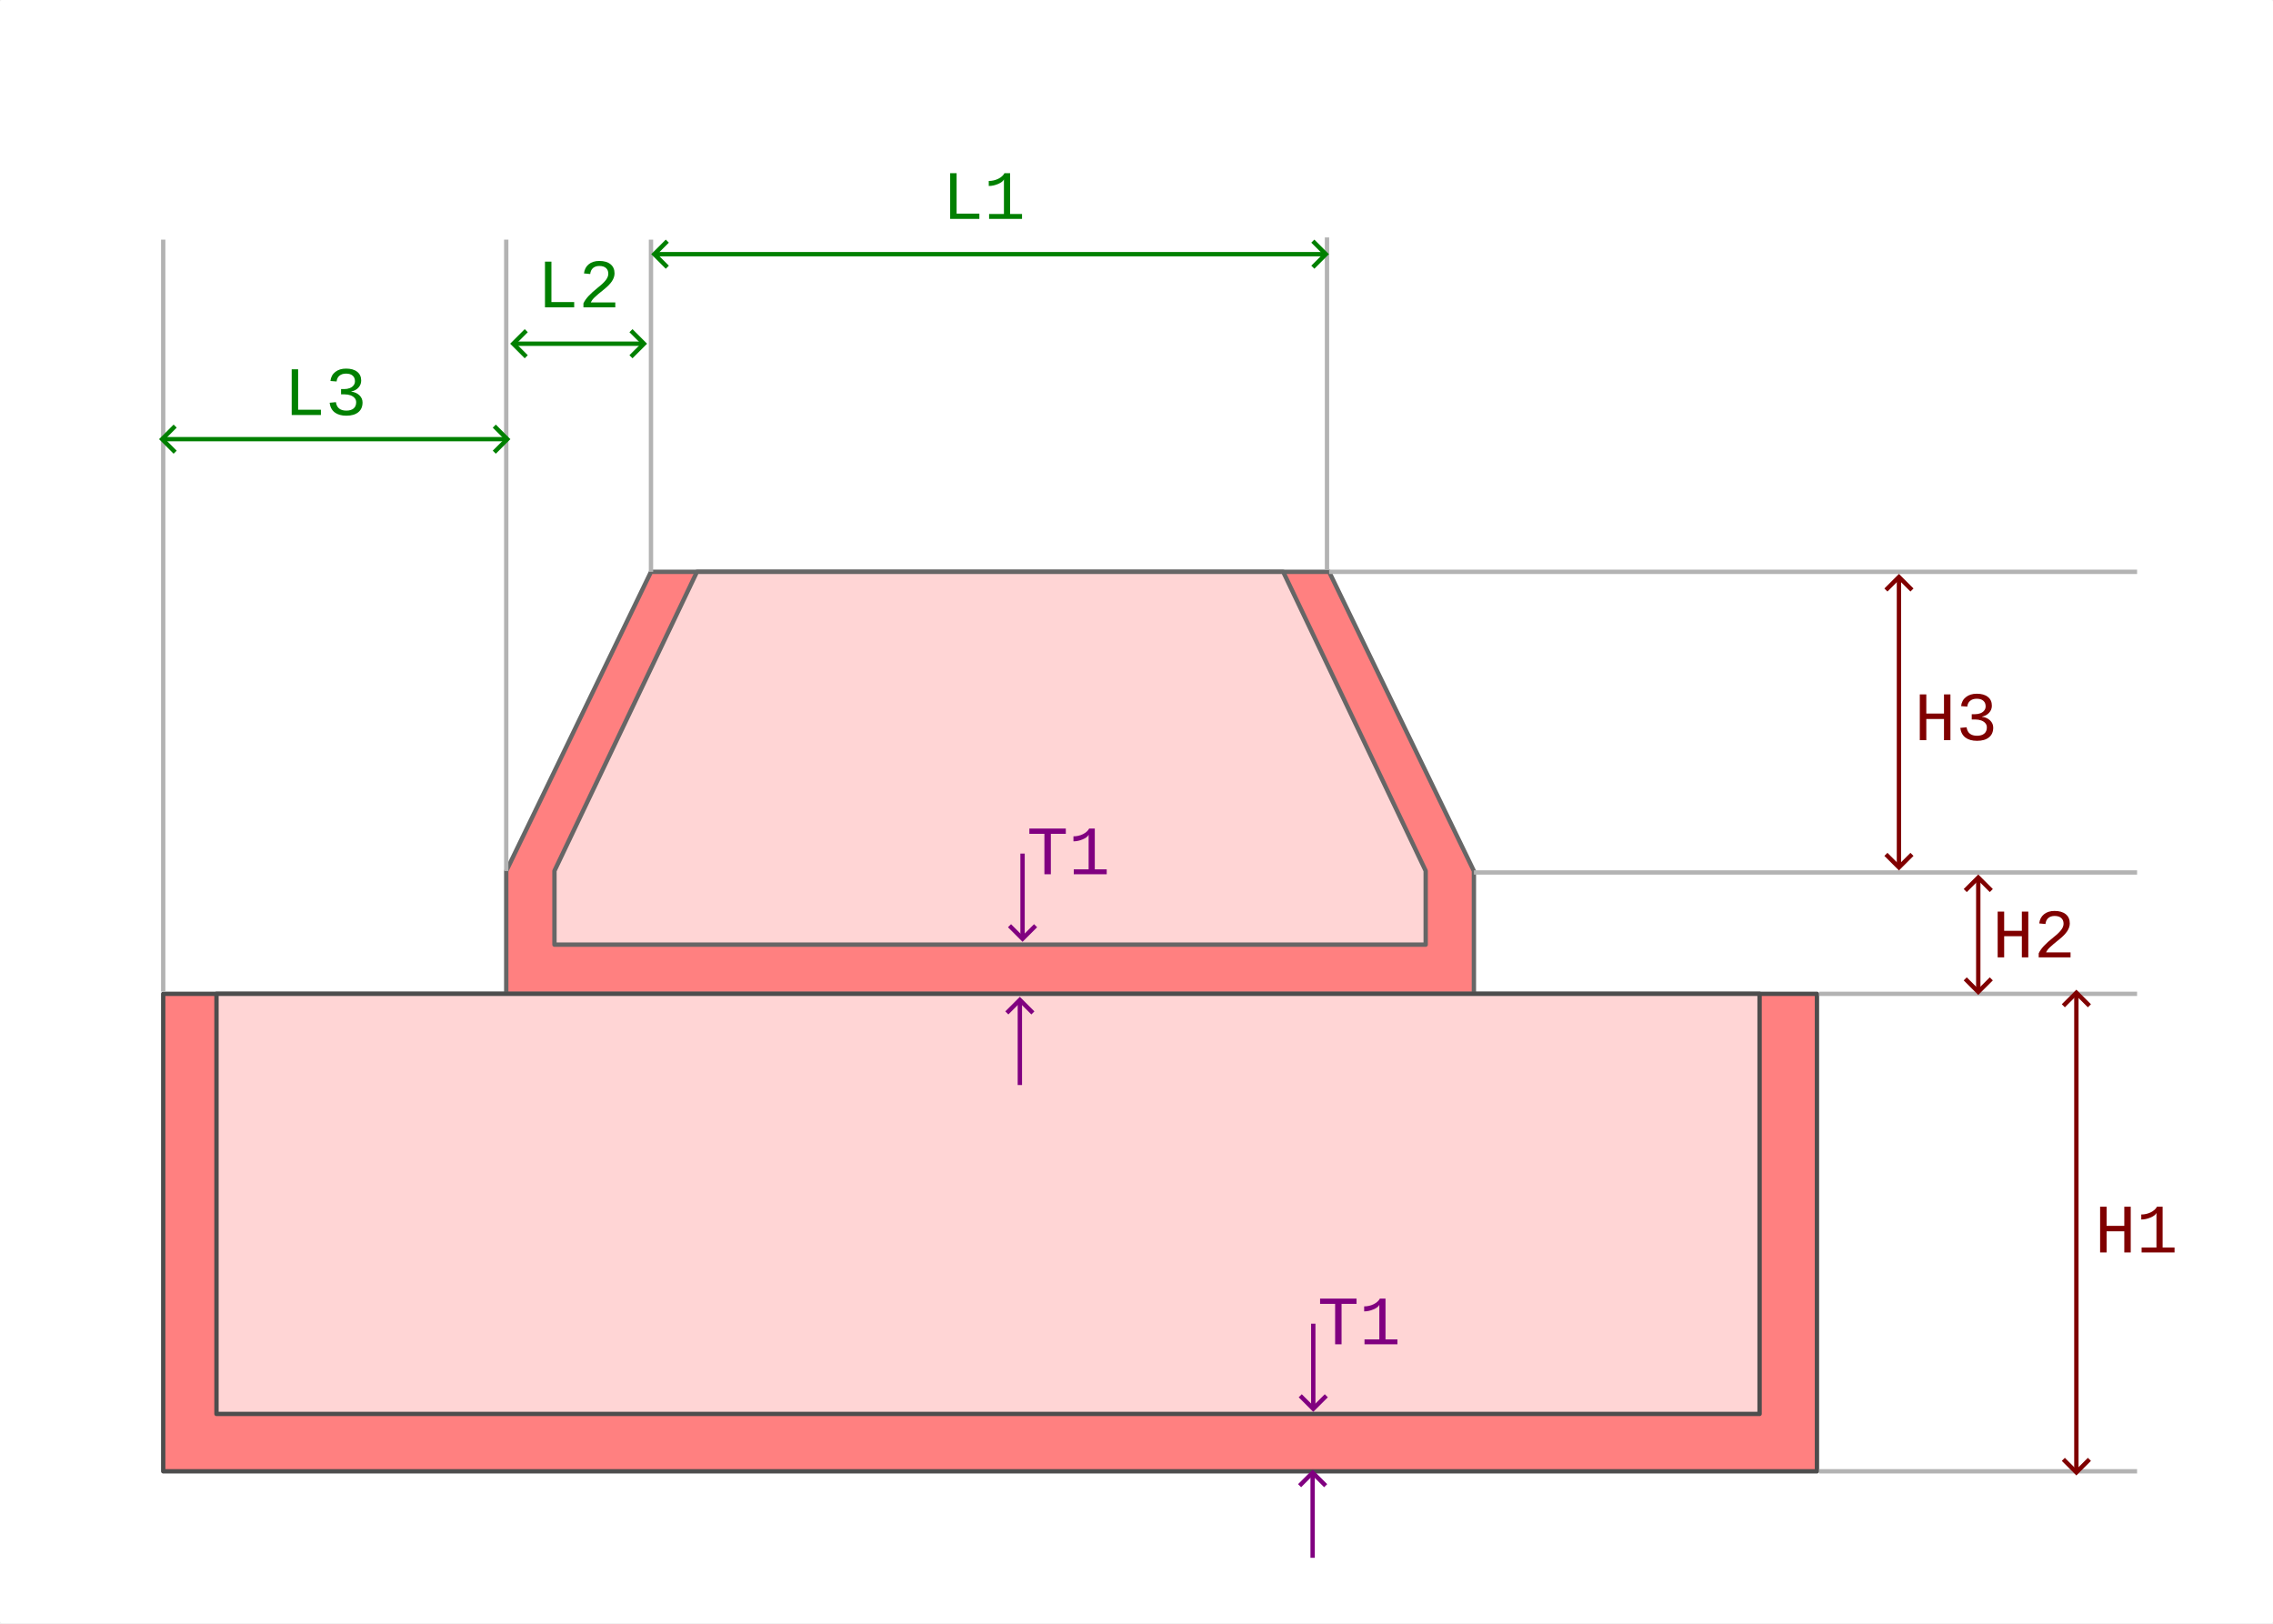
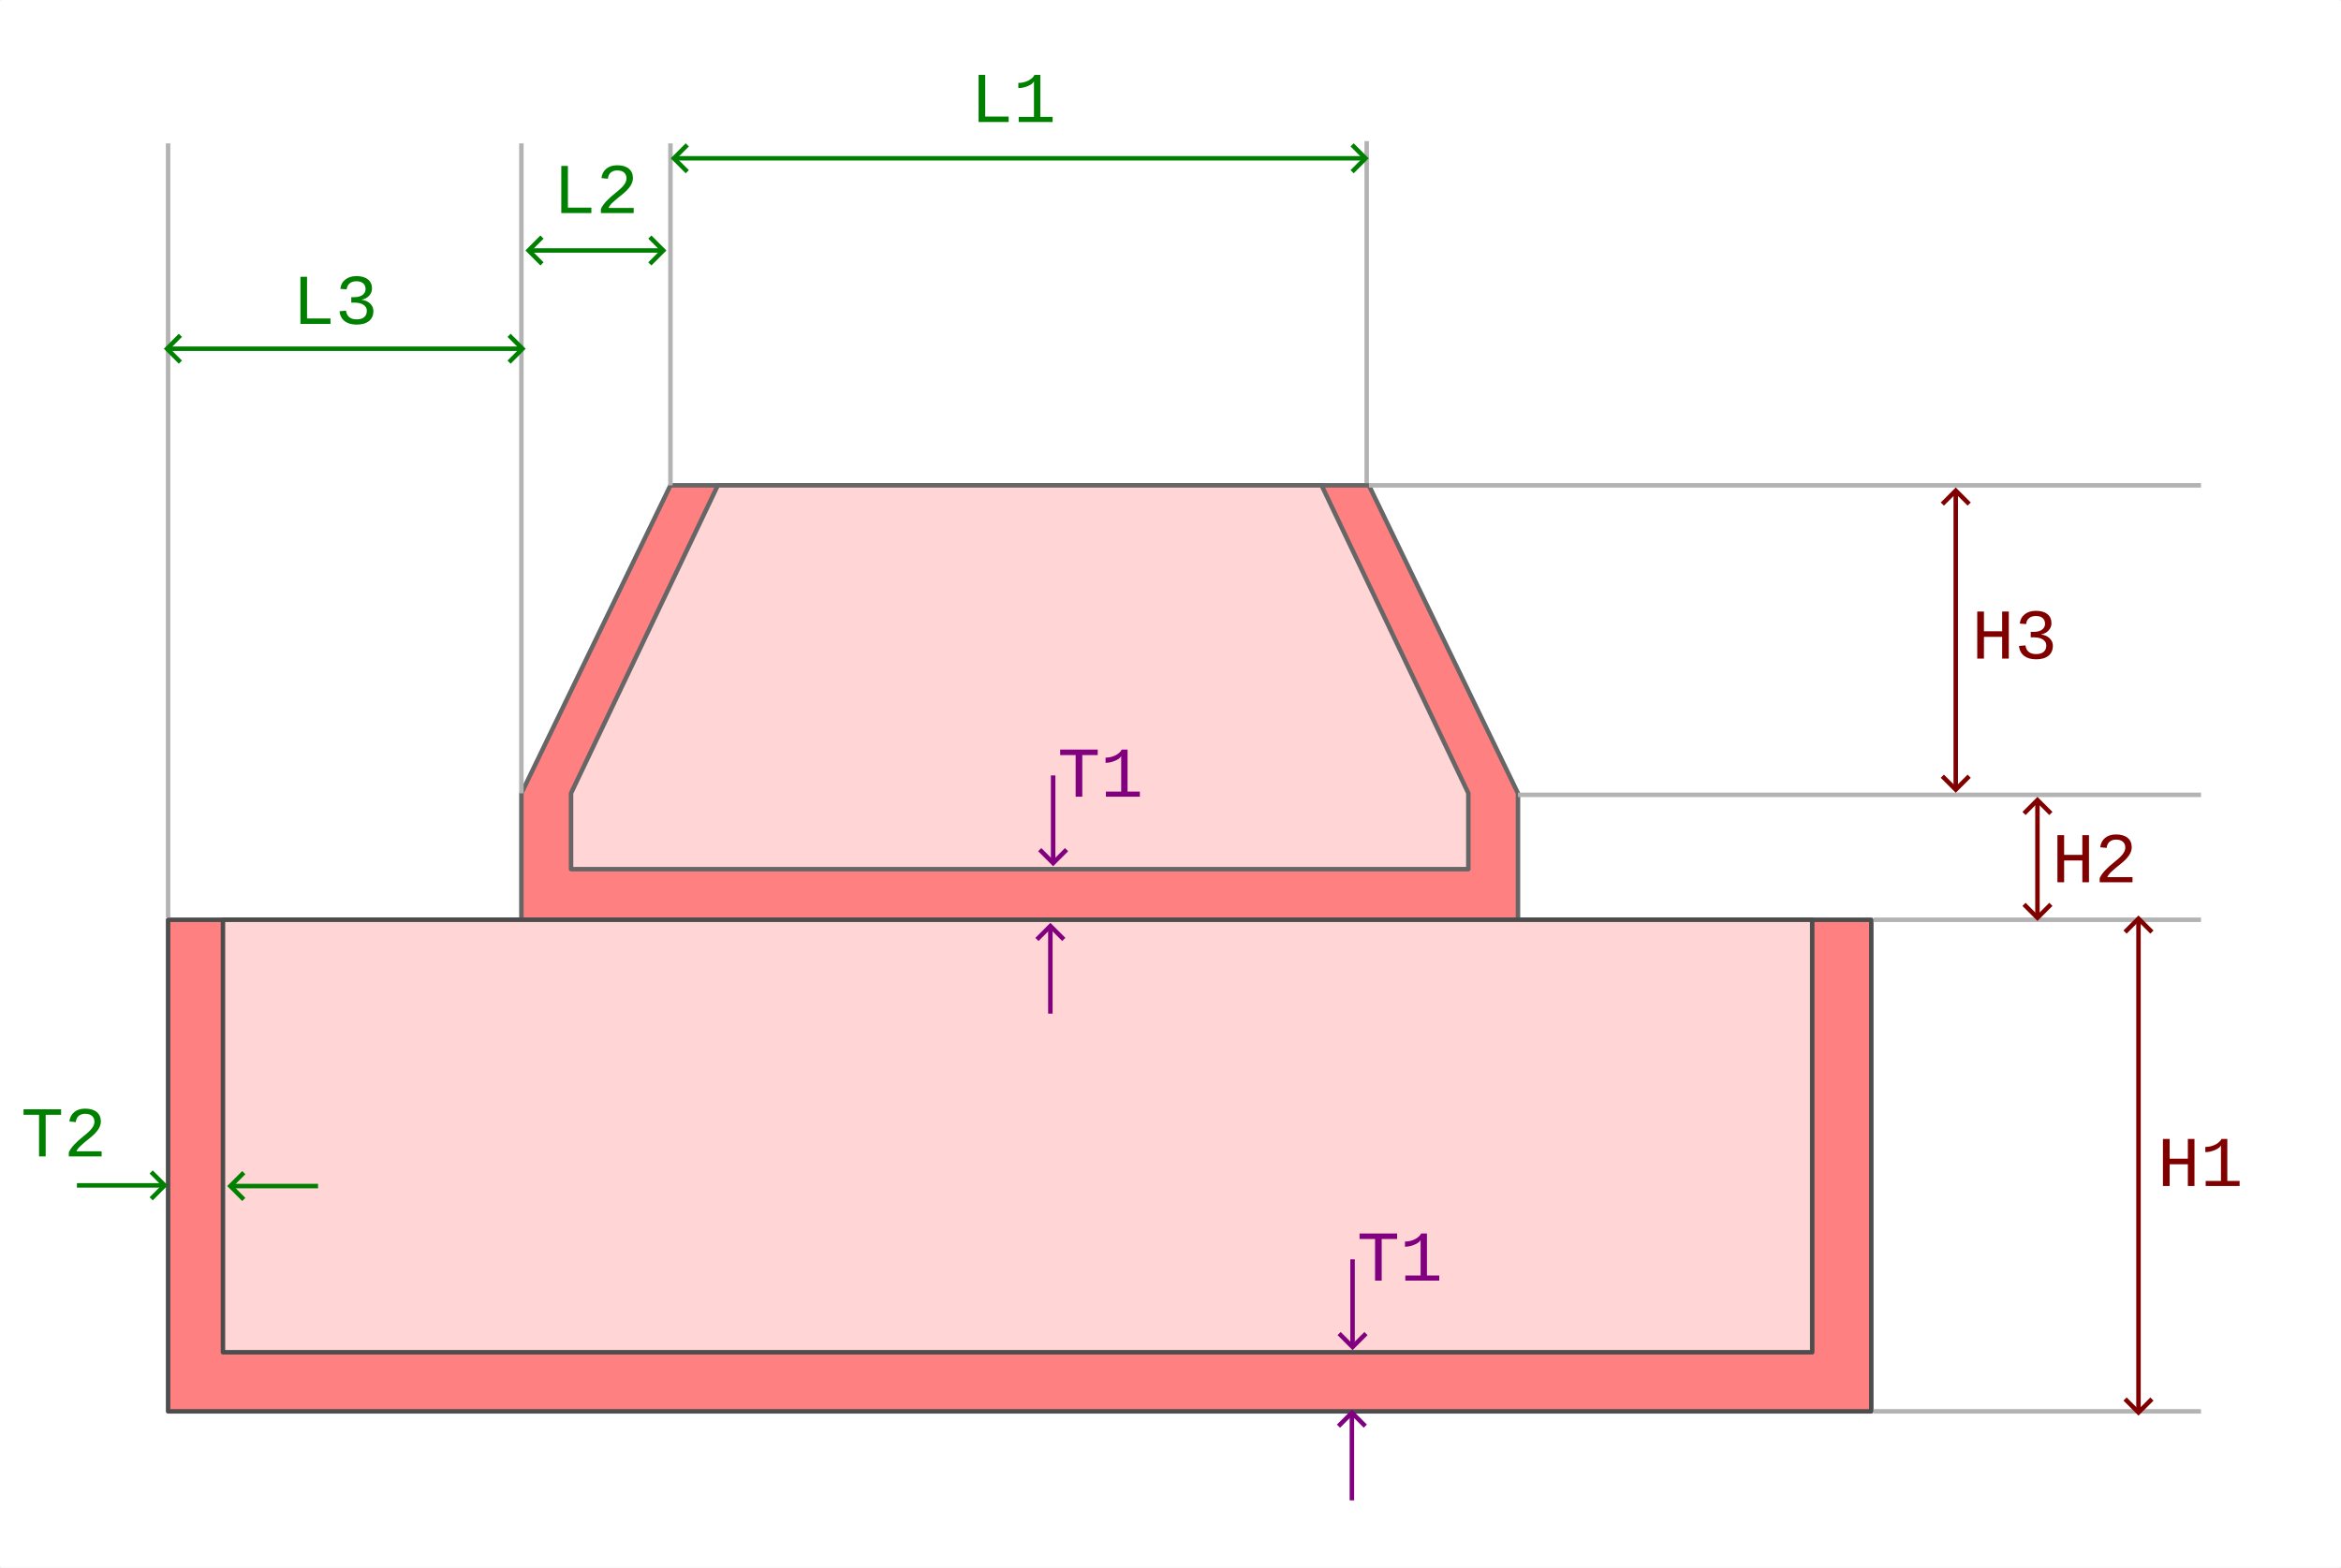
- <svg xmlns="http://www.w3.org/2000/svg" width="524.094" height="374.228" viewBox="0 0 138.666 99.015" version="1.1" id="svg1">
+ <svg xmlns="http://www.w3.org/2000/svg" width="524.094" height="351.079" viewBox="0 0 138.666 92.89" version="1.1" id="svg1">
  <defs id="defs1">
    <rect x="456.378" y="1180.158" width="51.024" height="46.299" id="rect26" />
    <rect x="285.354" y="1213.228" width="72.756" height="36.85" id="rect19" />
    <rect x="411.024" y="1179.213" width="57.638" height="43.465" id="rect2" />
    <marker style="overflow:visible" id="ArrowWide" refX="0" refY="0" orient="auto-start-reverse" markerWidth="1" markerHeight="1" viewBox="0 0 1 1" preserveAspectRatio="xMidYMid">
      <path style="fill:none;stroke:context-stroke;stroke-width:1;stroke-linecap:butt" d="M 3,-3 0,0 3,3" transform="rotate(180,0.125,0)" id="path13" />
    </marker>
    <marker style="overflow:visible" id="ArrowWide-8" refX="0" refY="0" orient="auto-start-reverse" markerWidth="1" markerHeight="1" viewBox="0 0 1 1" preserveAspectRatio="xMidYMid">
      <path style="fill:none;stroke:context-stroke;stroke-width:1;stroke-linecap:butt" d="M 3,-3 0,0 3,3" transform="rotate(180,0.125,0)" id="path13-04" />
    </marker>
    <marker style="overflow:visible" id="ArrowWide-8-5" refX="0" refY="0" orient="auto-start-reverse" markerWidth="1" markerHeight="1" viewBox="0 0 1 1" preserveAspectRatio="xMidYMid">
      <path style="fill:none;stroke:context-stroke;stroke-width:1;stroke-linecap:butt" d="M 3,-3 0,0 3,3" transform="rotate(180,0.125,0)" id="path13-04-4" />
    </marker>
    <marker style="overflow:visible" id="ArrowWide-5" refX="0" refY="0" orient="auto-start-reverse" markerWidth="1" markerHeight="1" viewBox="0 0 1 1" preserveAspectRatio="xMidYMid">
      <path style="fill:none;stroke:context-stroke;stroke-width:1;stroke-linecap:butt" d="M 3,-3 0,0 3,3" transform="rotate(180,0.125,0)" id="path13-02" />
    </marker>
    <marker style="overflow:visible" id="ArrowWide-5-4" refX="0" refY="0" orient="auto-start-reverse" markerWidth="1" markerHeight="1" viewBox="0 0 1 1" preserveAspectRatio="xMidYMid">
      <path style="fill:none;stroke:context-stroke;stroke-width:1;stroke-linecap:butt" d="M 3,-3 0,0 3,3" transform="rotate(180,0.125,0)" id="path13-02-3" />
    </marker>
    <rect x="16.035" y="815.456" width="48.286" height="21.38" id="rect15-7" />
    <rect x="16.035" y="815.456" width="48.286" height="21.38" id="rect15-9-9" />
    <rect x="16.035" y="815.456" width="48.286" height="21.38" id="rect15-9-4-6" />
    <rect x="437.293" y="938.392" width="33.407" height="29.398" id="rect17-3-7" />
    <marker style="overflow:visible" id="ArrowWide-62-3-9" refX="0" refY="0" orient="auto-start-reverse" markerWidth="1" markerHeight="1" viewBox="0 0 1 1" preserveAspectRatio="xMidYMid">
      <path style="fill:none;stroke:context-stroke;stroke-width:1;stroke-linecap:butt" d="M 3,-3 0,0 3,3" transform="rotate(180,0.125,0)" id="path13-58-9-2" />
    </marker>
    <marker style="overflow:visible" id="ArrowWide-11-6-1-0" refX="0" refY="0" orient="auto-start-reverse" markerWidth="1" markerHeight="1" viewBox="0 0 1 1" preserveAspectRatio="xMidYMid">
      <path style="fill:none;stroke:context-stroke;stroke-width:1;stroke-linecap:butt" d="M 3,-3 0,0 3,3" transform="rotate(180,0.125,0)" id="path13-0-2-9-2" />
    </marker>
    <rect x="437.293" y="938.392" width="33.407" height="29.398" id="rect17-3-73" />
    <marker style="overflow:visible" id="ArrowWide-62-3-6" refX="0" refY="0" orient="auto-start-reverse" markerWidth="1" markerHeight="1" viewBox="0 0 1 1" preserveAspectRatio="xMidYMid">
      <path style="fill:none;stroke:context-stroke;stroke-width:1;stroke-linecap:butt" d="M 3,-3 0,0 3,3" transform="rotate(180,0.125,0)" id="path13-58-9-1" />
    </marker>
    <marker style="overflow:visible" id="ArrowWide-11-6-1-2" refX="0" refY="0" orient="auto-start-reverse" markerWidth="1" markerHeight="1" viewBox="0 0 1 1" preserveAspectRatio="xMidYMid">
      <path style="fill:none;stroke:context-stroke;stroke-width:1;stroke-linecap:butt" d="M 3,-3 0,0 3,3" transform="rotate(180,0.125,0)" id="path13-0-2-9-9" />
    </marker>
+     <marker style="overflow:visible" id="ArrowWide-62-3-6-61" refX="0" refY="0" orient="auto-start-reverse" markerWidth="1" markerHeight="1" viewBox="0 0 1 1" preserveAspectRatio="xMidYMid">
+       <path style="fill:none;stroke:context-stroke;stroke-width:1;stroke-linecap:butt" d="M 3,-3 0,0 3,3" transform="rotate(180,0.125,0)" id="path13-58-9-1-5" />
+     </marker>
+     <marker style="overflow:visible" id="ArrowWide-11-6-1-2-5" refX="0" refY="0" orient="auto-start-reverse" markerWidth="1" markerHeight="1" viewBox="0 0 1 1" preserveAspectRatio="xMidYMid">
+       <path style="fill:none;stroke:context-stroke;stroke-width:1;stroke-linecap:butt" d="M 3,-3 0,0 3,3" transform="rotate(180,0.125,0)" id="path13-0-2-9-9-4" />
+     </marker>
+     <rect x="16.035" y="815.456" width="48.286" height="21.38" id="rect15-9-8-7" />
  </defs>
-   <g id="layer1" transform="translate(-14.21586,-330.6177)">
-     <rect style="fill:#ffffff;fill-opacity:1;stroke:#ffffff;stroke-width:0.265;stroke-linejoin:round;stroke-dasharray:none" id="rect25" width="138.402" height="98.75" x="14.348" y="330.75" />
+   <g id="layer1" transform="translate(-14.21586,-336.7427)">
+     <rect style="fill:#ffffff;fill-opacity:1;stroke:#ffffff;stroke-width:0.265;stroke-linejoin:round;stroke-dasharray:none" id="rect25" width="138.402" height="92.625" x="14.348" y="336.875" />
    <text xml:space="preserve" transform="matrix(0.2645833,0,0,0.2645833,67.44664,124.4492)" id="text15-5" style="font-size:16px;line-height:normal;font-family:'Liberation Mono';-inkscape-font-specification:'Liberation Mono';text-decoration-color:#000000;white-space:pre;shape-inside:url(#rect15-7);display:inline;fill:#008000;stroke-width:1;-inkscape-stroke:none;stop-color:#000000">
-       <tspan x="16.035" y="829.692" id="tspan2">L1</tspan>
+       <tspan x="16.035" y="829.692" id="tspan1">L1</tspan>
    </text>
    <rect style="fill:#ff8080;stroke:#4d4d4d;stroke-width:0.265;stroke-linejoin:round" id="rect8-6" width="100.889" height="29.126" x="24.172" y="391.241" />
    <path style="fill:#ff8080;fill-opacity:1;stroke:#666666;stroke-width:0.265;stroke-linejoin:round;stroke-dasharray:none" d="m 45.099,391.241 v -7.491 l 8.83,-18.25 h 41.373 l 8.83,18.25 v 7.491 z" id="path19" />
    <path style="fill:#ffd5d5;fill-opacity:1;stroke:#666666;stroke-width:0.265;stroke-linejoin:round;stroke-dasharray:none" d="m 48.041,388.241 v -4.501 l 8.692,-18.24 h 35.766 l 8.692,18.24 v 4.501 z" id="path19-2" />
    <rect style="fill:#ffd5d5;stroke:#4d4d4d;stroke-width:0.265;stroke-linejoin:round" id="rect8-6-6" width="94.139" height="25.626" x="27.422" y="391.241" />
    <path style="fill:#ffffff;fill-opacity:0.5;stroke:#b3b3b3;stroke-width:0.265;stroke-linejoin:round" d="m 125.192,420.367 h 19.398" id="path11-1-6-1" />
    <path style="fill:#ffffff;fill-opacity:0.5;stroke:#b3b3b3;stroke-width:0.265;stroke-linejoin:round" d="m 125.192,391.241 h 19.398" id="path11-1-6-9" />
    <path style="fill:#ffffff;fill-opacity:0.5;stroke:#b3b3b3;stroke-width:0.265;stroke-linejoin:round" d="m 104.133,383.838 h 40.458" id="path11-1-6-10" />
    <path style="fill:#ffffff;fill-opacity:0.5;stroke:#b3b3b3;stroke-width:0.265;stroke-linejoin:round" d="M 95.302,365.5 H 144.591" id="path11-1-6-10-0" />
    <path style="fill:#ffffff;fill-opacity:0.5;stroke:#b3b3b3;stroke-width:0.265;stroke-linejoin:round" d="M 24.172,391.108 V 345.235" id="path11-9-2" />
    <path style="fill:#ffffff;fill-opacity:0.5;stroke:#b3b3b3;stroke-width:0.265;stroke-linejoin:round" d="M 45.099,383.75 V 345.235" id="path11-9-4" />
    <path style="fill:#ffffff;fill-opacity:0.5;stroke:#b3b3b3;stroke-width:0.265;stroke-linejoin:round" d="M 53.929,365.5 V 345.235" id="path11-9-5" />
    <path style="fill:#ffffff;fill-opacity:0.5;stroke:#b3b3b3;stroke-width:0.265;stroke-linejoin:round" d="M 95.17,365.368 V 345.102" id="path11-9-5-2" />
    <path style="fill:#ff8080;fill-opacity:1;stroke:#008000;stroke-width:0.265;stroke-linejoin:round;stroke-dasharray:none;marker-start:url(#ArrowWide);marker-end:url(#ArrowWide)" d="M 24.172,357.406 H 45.099" id="path20" />
    <path style="fill:#ff8080;fill-opacity:1;stroke:#008000;stroke-width:0.265;stroke-linejoin:round;stroke-dasharray:none;marker-start:url(#ArrowWide-8);marker-end:url(#ArrowWide-8)" d="m 45.591,351.584 h 7.846" id="path20-9" />
    <path style="fill:#ff8080;fill-opacity:1;stroke:#008000;stroke-width:0.265;stroke-linejoin:round;stroke-dasharray:none;marker-start:url(#ArrowWide-8-5);marker-end:url(#ArrowWide-8-5)" d="M 54.197,346.122 H 95.035" id="path20-9-3" />
    <path style="fill:#ff8080;fill-opacity:1;stroke:#800000;stroke-width:0.265;stroke-linejoin:round;stroke-dasharray:none;marker-start:url(#ArrowWide);marker-end:url(#ArrowWide)" d="m 140.887,391.241 v 29.126" id="path21" />
    <path style="fill:#ff8080;fill-opacity:1;stroke:#800000;stroke-width:0.265;stroke-linejoin:round;stroke-dasharray:none;marker-start:url(#ArrowWide-5);marker-end:url(#ArrowWide-5)" d="m 134.902,384.213 v 6.844" id="path21-5" />
    <path style="fill:#ff8080;fill-opacity:1;stroke:#800000;stroke-width:0.265;stroke-linejoin:round;stroke-dasharray:none;marker-start:url(#ArrowWide-5-4);marker-end:url(#ArrowWide-5-4)" d="m 130.063,365.88 v 17.583" id="path21-5-9" />
    <text xml:space="preserve" transform="matrix(0.2645833,0,0,0.2645833,42.72789,129.8447)" id="text15-6-7" style="font-size:16px;line-height:normal;font-family:'Liberation Mono';-inkscape-font-specification:'Liberation Mono';text-decoration-color:#000000;white-space:pre;shape-inside:url(#rect15-9-9);display:inline;fill:#008000;stroke-width:1;-inkscape-stroke:none;stop-color:#000000">
      <tspan x="16.035" y="829.692" id="tspan3">L2</tspan>
    </text>
    <text xml:space="preserve" transform="matrix(0.2645833,0,0,0.2645833,27.2758,136.4115)" id="text15-6-2-2" style="font-size:16px;line-height:normal;font-family:'Liberation Mono';-inkscape-font-specification:'Liberation Mono';text-decoration-color:#000000;white-space:pre;shape-inside:url(#rect15-9-4-6);display:inline;fill:#008000;stroke-width:1;-inkscape-stroke:none;stop-color:#000000">
      <tspan x="16.035" y="829.692" id="tspan4">L3</tspan>
    </text>
-     <text xml:space="preserve" transform="matrix(0.2645833,0,0,0.2645833,33.25,91.25)" id="text2" style="font-size:16px;line-height:normal;font-family:'Liberation Mono';-inkscape-font-specification:'Liberation Mono';text-decoration-color:#000000;white-space:pre;shape-inside:url(#rect2);fill:#800000;stroke-width:1;-inkscape-stroke:none;stop-color:#000000">
+     <text xml:space="preserve" transform="matrix(0.2645833,0,0,0.2645833,33.25,91.25)" id="text2" style="font-size:16px;line-height:normal;font-family:'Liberation Mono';-inkscape-font-specification:'Liberation Mono';text-decoration-color:#000000;white-space:pre;shape-inside:url(#rect2);display:inline;fill:#800000;stroke-width:1;-inkscape-stroke:none;stop-color:#000000">
      <tspan x="411.023" y="1193.449" id="tspan5">H1</tspan>
    </text>
-     <text xml:space="preserve" transform="matrix(0.2645833,0,0,0.2645833,60.25,64.25)" id="text18" style="font-size:16px;line-height:normal;font-family:'Liberation Mono';-inkscape-font-specification:'Liberation Mono';text-decoration-color:#000000;white-space:pre;shape-inside:url(#rect19);fill:#800000;stroke-width:1;-inkscape-stroke:none;stop-color:#000000">
+     <text xml:space="preserve" transform="matrix(0.2645833,0,0,0.2645833,60.25,64.25)" id="text18" style="font-size:16px;line-height:normal;font-family:'Liberation Mono';-inkscape-font-specification:'Liberation Mono';text-decoration-color:#000000;white-space:pre;shape-inside:url(#rect19);display:inline;fill:#800000;stroke-width:1;-inkscape-stroke:none;stop-color:#000000">
      <tspan x="285.354" y="1227.465" id="tspan6">H2</tspan>
    </text>
-     <text xml:space="preserve" transform="matrix(0.2645833,0,0,0.2645833,10.25,59.75)" id="text19" style="font-size:16px;line-height:normal;font-family:'Liberation Mono';-inkscape-font-specification:'Liberation Mono';text-decoration-color:#000000;white-space:pre;shape-inside:url(#rect26);fill:#800000;stroke-width:1;-inkscape-stroke:none;stop-color:#000000">
+     <text xml:space="preserve" transform="matrix(0.2645833,0,0,0.2645833,10.25,59.75)" id="text19" style="font-size:16px;line-height:normal;font-family:'Liberation Mono';-inkscape-font-specification:'Liberation Mono';text-decoration-color:#000000;white-space:pre;shape-inside:url(#rect26);display:inline;fill:#800000;stroke-width:1;-inkscape-stroke:none;stop-color:#000000">
      <tspan x="456.379" y="1194.395" id="tspan7">H3</tspan>
    </text>
    <text xml:space="preserve" transform="matrix(0.2645833,0,0,0.2645833,-38.84461,131.8991)" id="text17-0-5" style="font-size:16px;line-height:normal;font-family:'Liberation Mono';-inkscape-font-specification:'Liberation Mono';text-decoration-color:#000000;white-space:pre;shape-inside:url(#rect17-3-7);display:inline;fill:#800080;stroke-width:1;-inkscape-stroke:none;stop-color:#000000">
      <tspan x="437.293" y="952.629" id="tspan8">T1</tspan>
    </text>
    <path style="fill:#800080;fill-opacity:0.5;stroke:#800080;stroke-width:0.265;stroke-linejoin:round;stroke-dasharray:none;marker-start:url(#ArrowWide-62-3-9)" d="m 76.433,391.677 v 5.127" id="path16-7-3-2" />
    <path style="fill:#800080;fill-opacity:0.5;stroke:#800080;stroke-width:0.265;stroke-linejoin:round;stroke-dasharray:none;marker-start:url(#ArrowWide-11-6-1-0)" d="m 76.597,387.815 v -5.127" id="path16-0-2-3-2" />
    <text xml:space="preserve" transform="matrix(0.2645833,0,0,0.2645833,-21.10919,160.572)" id="text17-0-9" style="font-size:16px;line-height:normal;font-family:'Liberation Mono';-inkscape-font-specification:'Liberation Mono';text-decoration-color:#000000;white-space:pre;shape-inside:url(#rect17-3-73);display:inline;fill:#800080;stroke-width:1;-inkscape-stroke:none;stop-color:#000000">
      <tspan x="437.293" y="952.629" id="tspan9">T1</tspan>
    </text>
    <path style="fill:#800080;fill-opacity:0.5;stroke:#800080;stroke-width:0.265;stroke-linejoin:round;stroke-dasharray:none;marker-start:url(#ArrowWide-62-3-6)" d="m 94.294,420.516 v 5.127" id="path16-7-3-7" />
    <path style="fill:#800080;fill-opacity:0.5;stroke:#800080;stroke-width:0.265;stroke-linejoin:round;stroke-dasharray:none;marker-start:url(#ArrowWide-11-6-1-2)" d="m 94.333,416.488 v -5.127" id="path16-0-2-3-8" />
+     <text xml:space="preserve" transform="matrix(0.2645833,0,0,0.2645833,11.21069,185.7406)" id="text15-6-20-2" style="font-size:16px;line-height:normal;font-family:'Liberation Mono';-inkscape-font-specification:'Liberation Mono';text-decoration-color:#000000;white-space:pre;shape-inside:url(#rect15-9-8-7);display:inline;fill:#008000;stroke-width:1;-inkscape-stroke:none;stop-color:#000000">
+       <tspan x="16.035" y="829.692" id="tspan10">T2</tspan>
+     </text>
+     <path style="fill:#800080;fill-opacity:0.5;stroke:#008000;stroke-width:0.265;stroke-linejoin:round;stroke-dasharray:none;marker-start:url(#ArrowWide-62-3-6-61)" d="m 23.899,406.979 h -5.127" id="path16-7-3-7-5" />
+     <path style="fill:#800080;fill-opacity:0.5;stroke:#008000;stroke-width:0.265;stroke-linejoin:round;stroke-dasharray:none;marker-start:url(#ArrowWide-11-6-1-2-5)" d="m 27.927,407.019 h 5.127" id="path16-0-2-3-8-6" />
  </g>
</svg>
